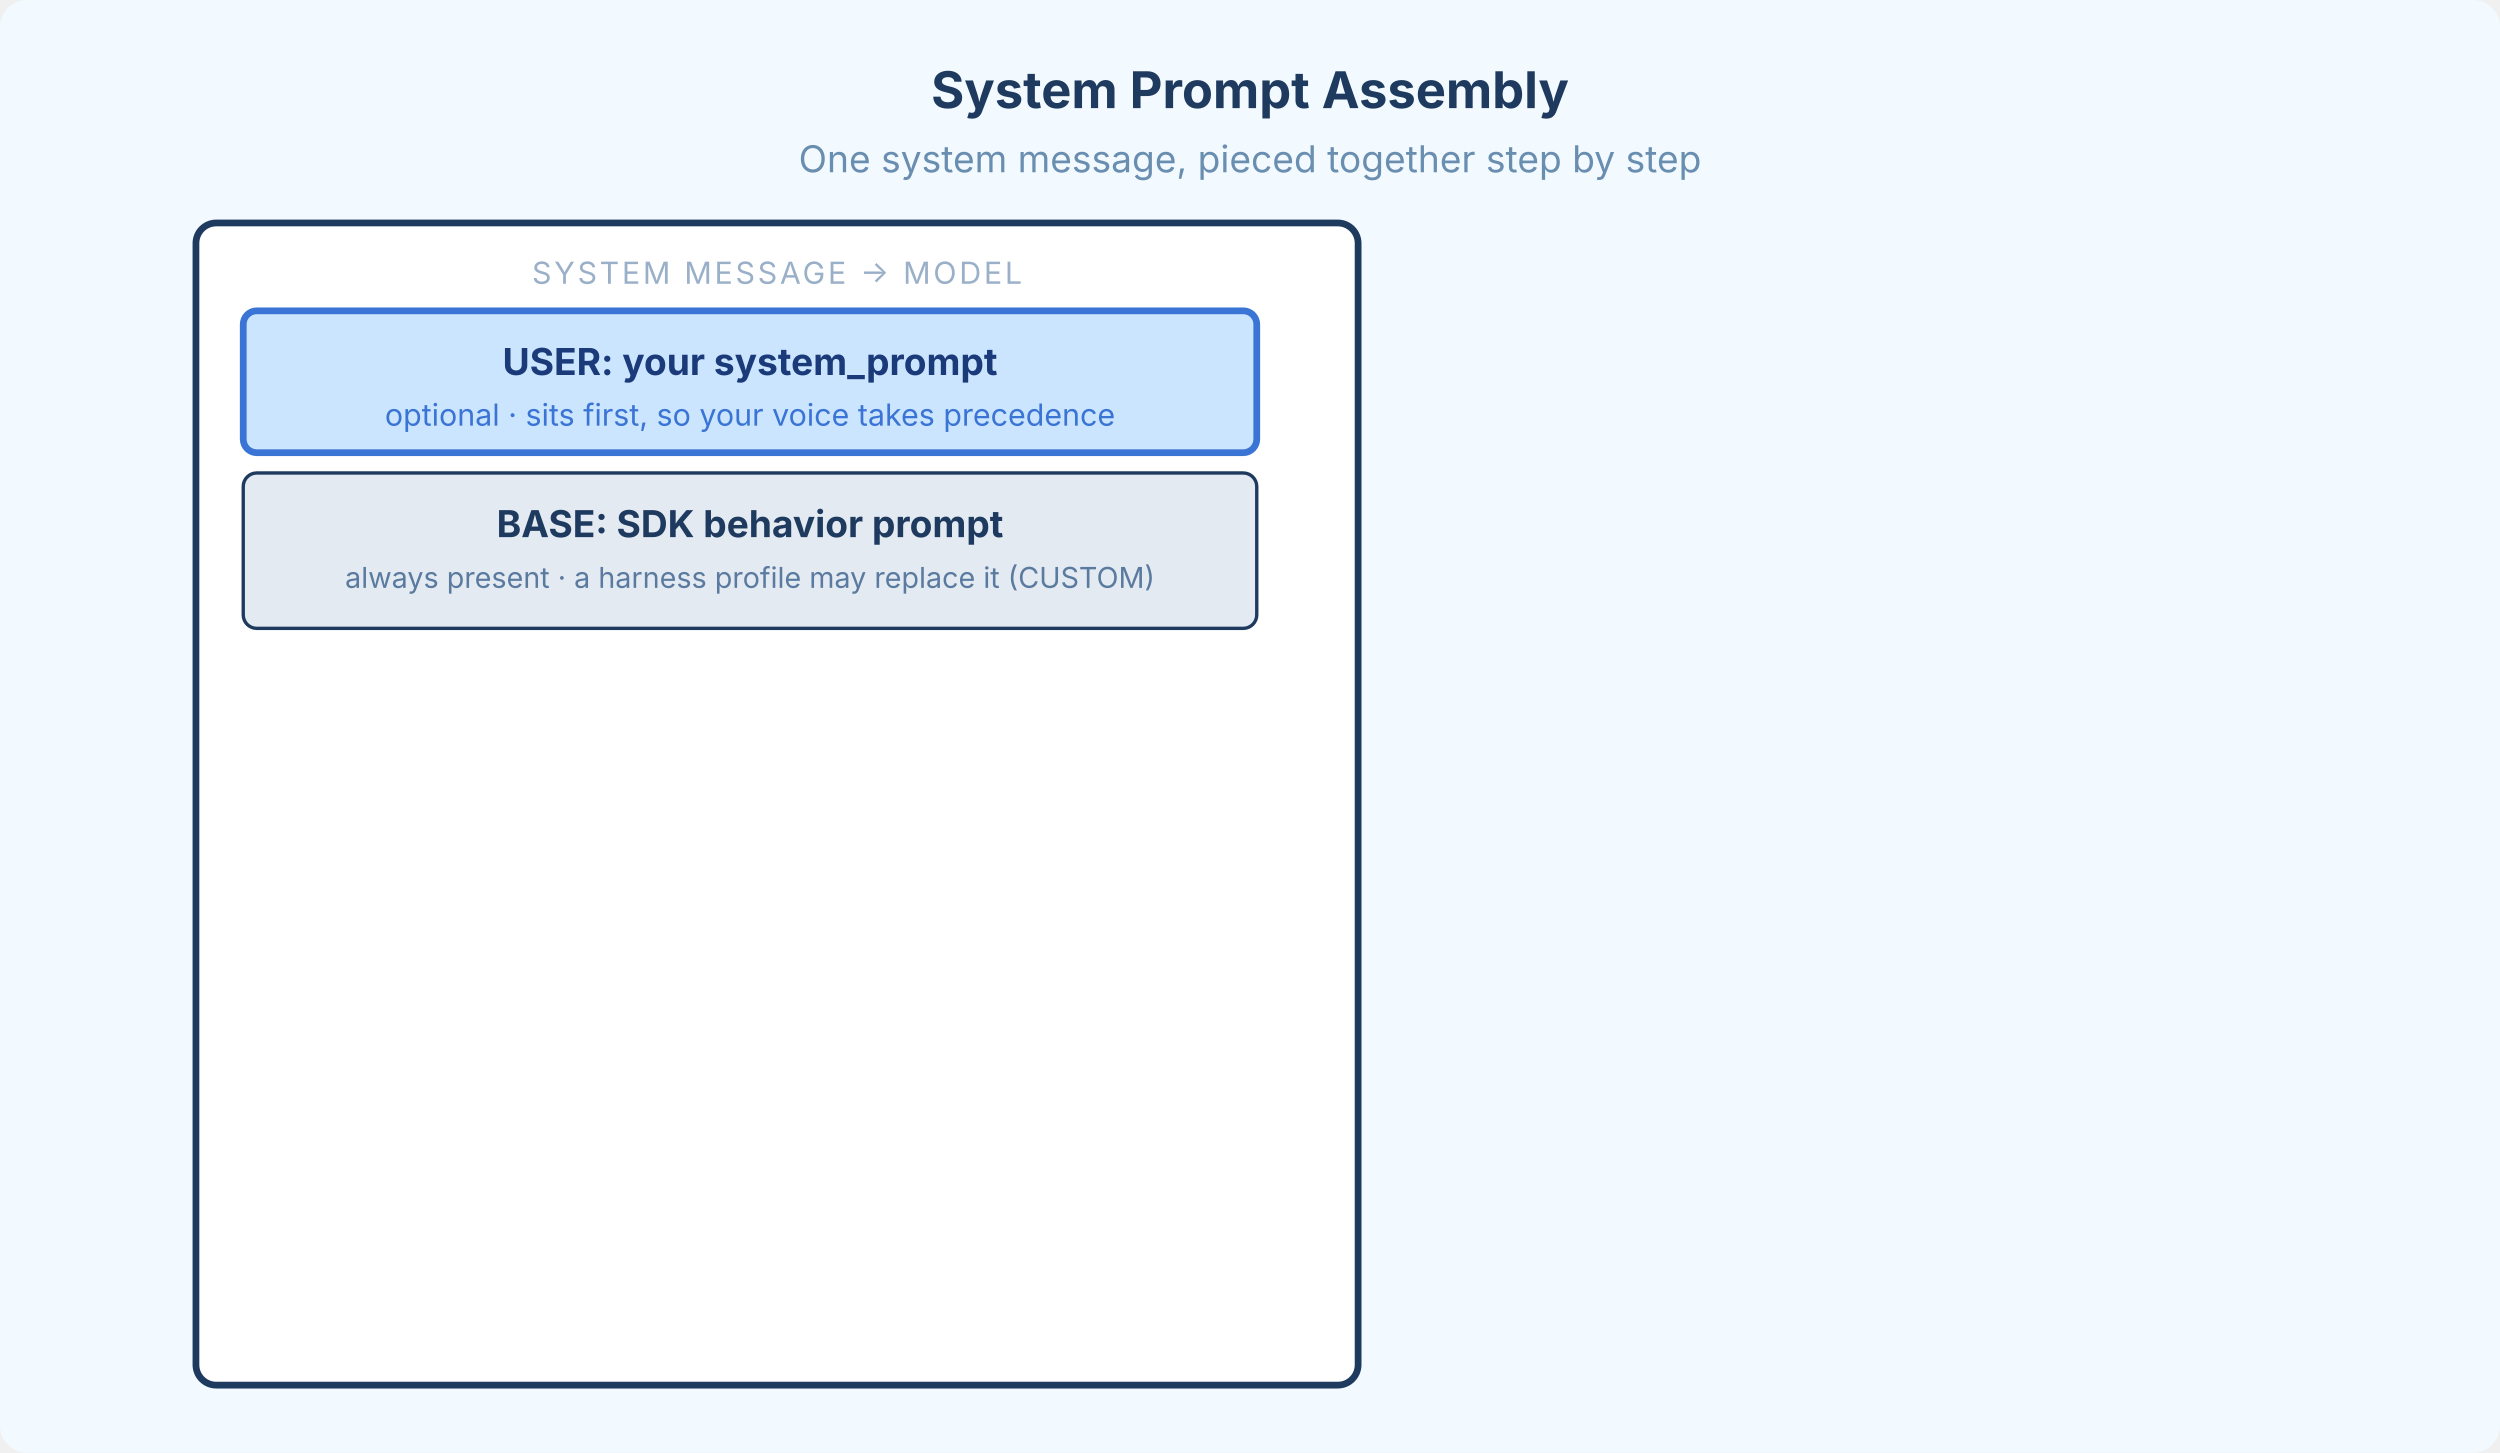
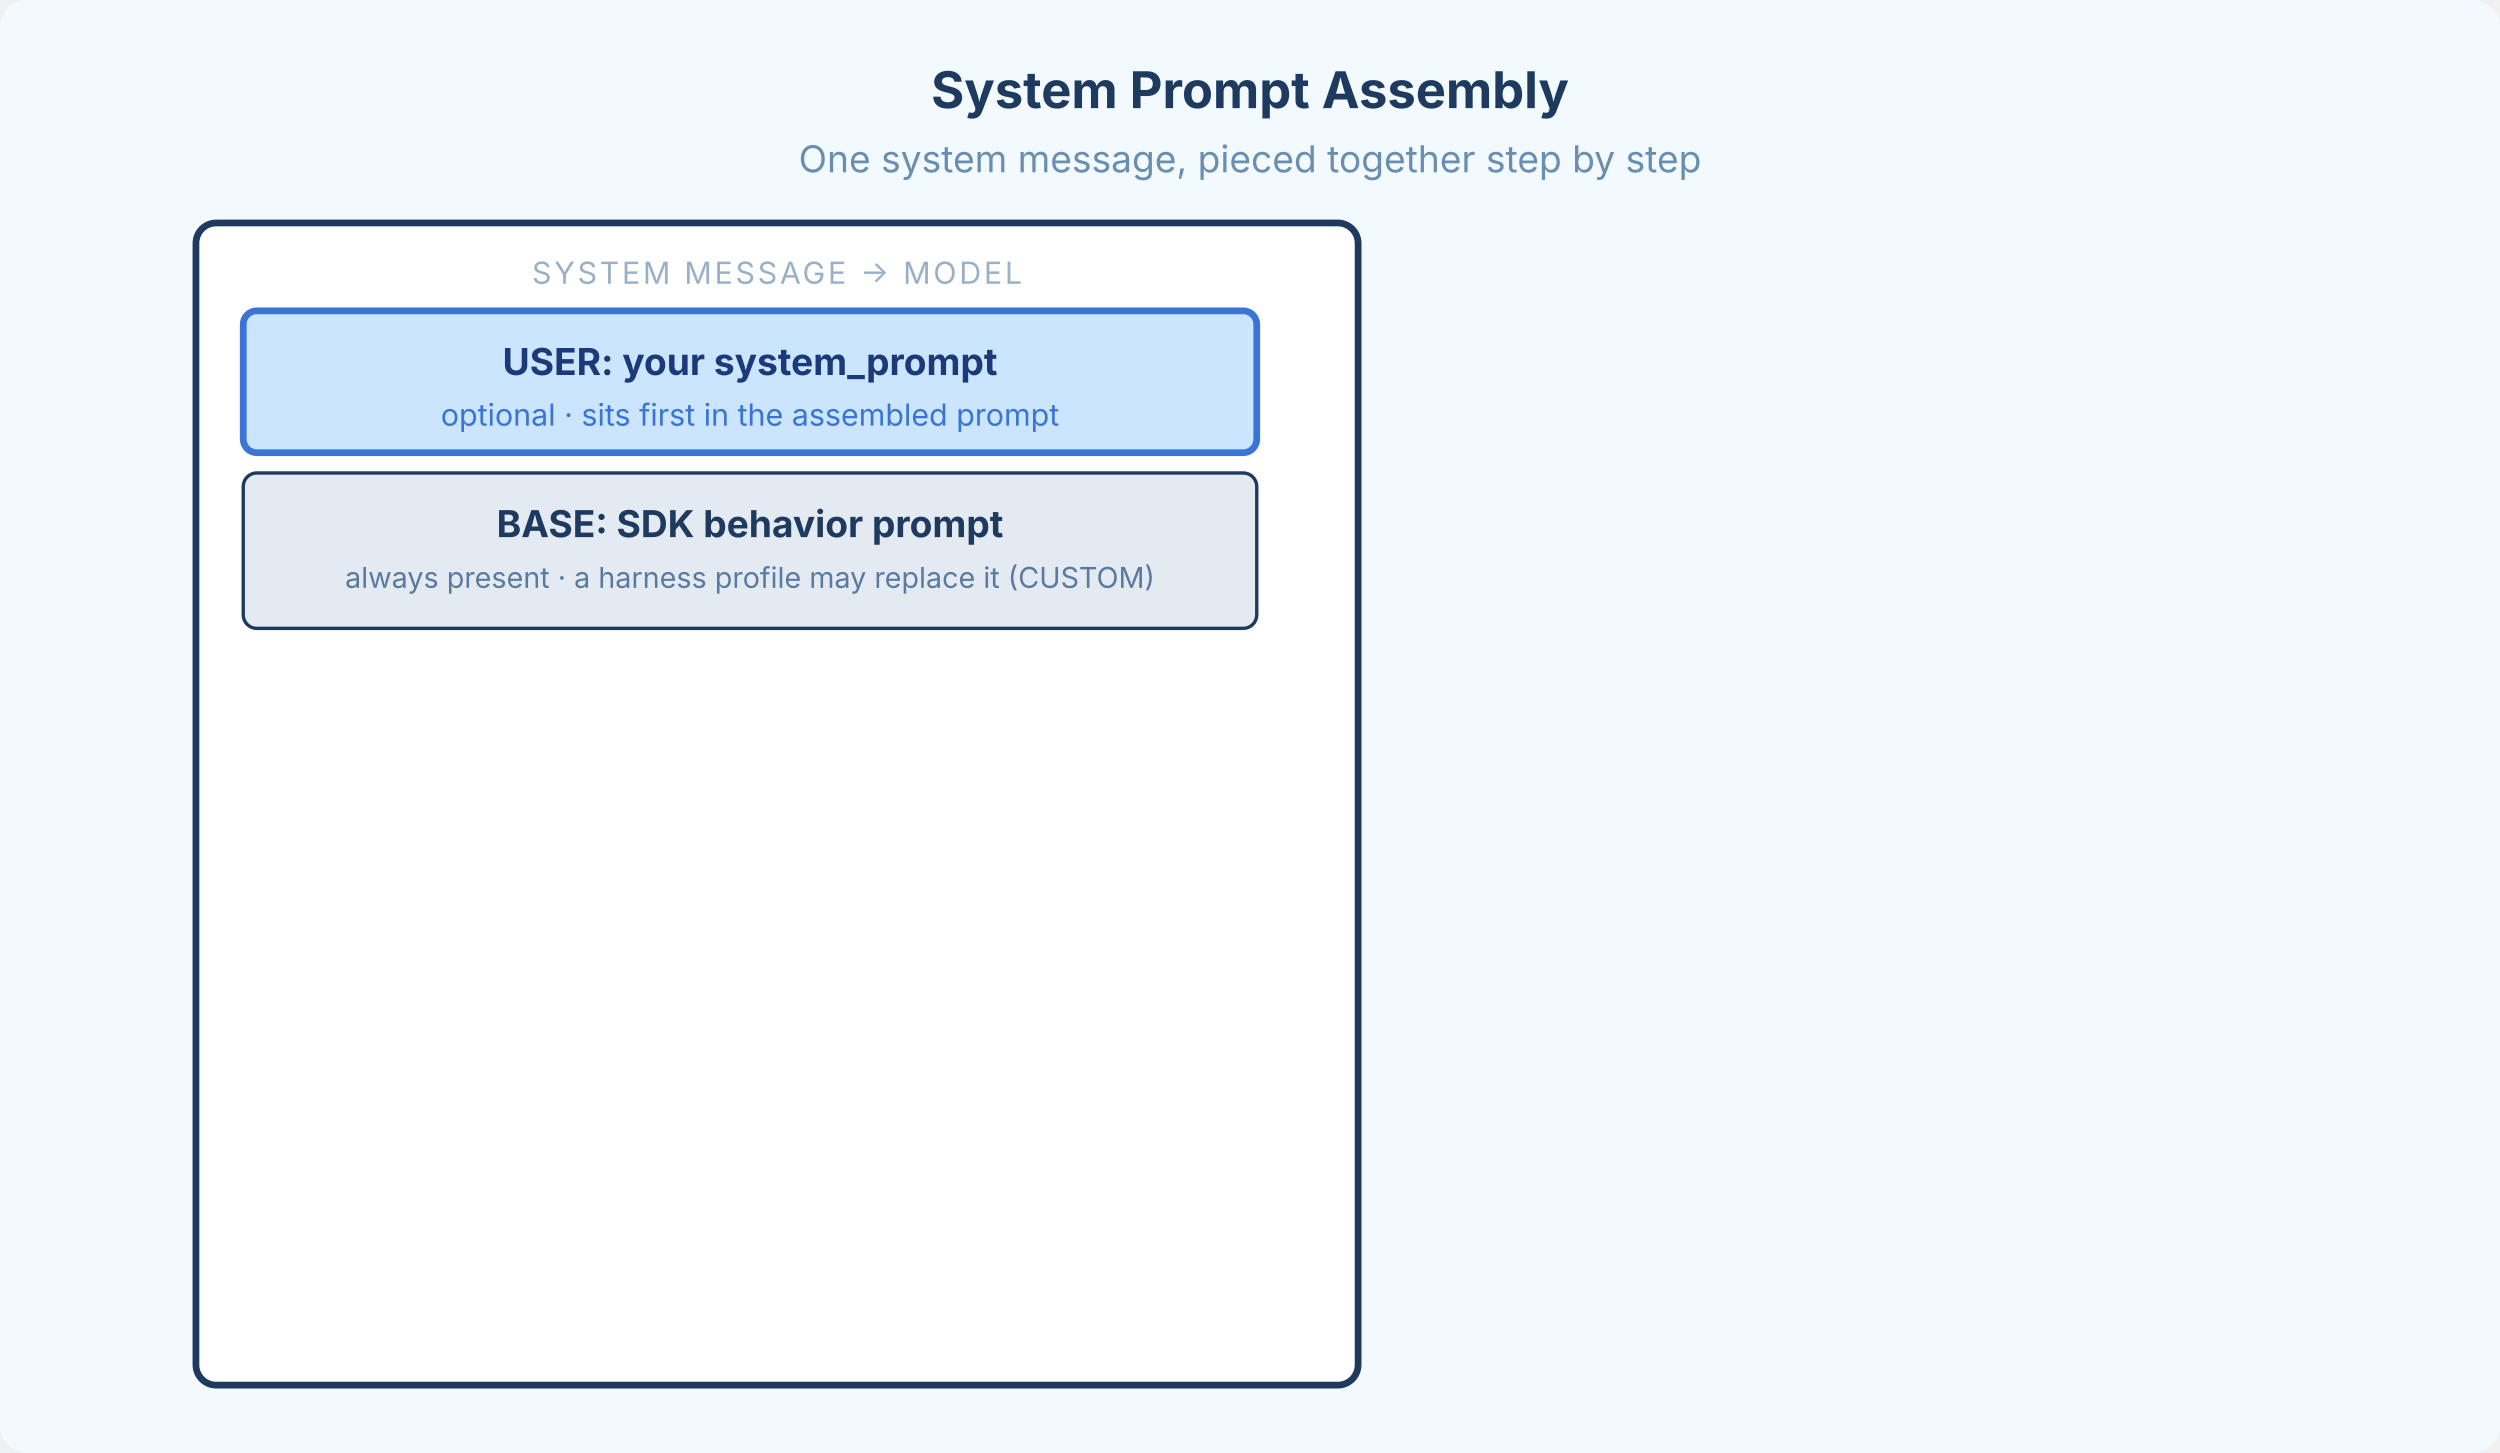
<svg xmlns="http://www.w3.org/2000/svg" width="740" height="430" font-family="-apple-system, BlinkMacSystemFont, 'Segoe UI', sans-serif">
  <rect width="740" height="430" fill="#F2FAFF" rx="8" />
  <text x="370" y="32" text-anchor="middle" font-size="15" font-weight="700" fill="#1E3A5F">System Prompt Assembly</text>
  <text x="370" y="51" text-anchor="middle" font-size="11" fill="#6A8EB0">One system message, pieced together step by step</text>
  <rect x="58" y="66" width="344" height="344" rx="6" fill="white" stroke="#1E3A5F" stroke-width="2" />
  <text x="230" y="84" text-anchor="middle" font-size="9" fill="#9AB0C8" letter-spacing="0.8">SYSTEM MESSAGE  →  MODEL</text>
  <rect x="72" y="92" width="300" height="42" rx="4" fill="#CCE5FF" stroke="#3A74D4" stroke-width="2" />
  <text x="222" y="111" text-anchor="middle" font-size="11" font-weight="700" fill="#1A3A7A">USER: your system_prompt</text>
-   <text x="222" y="126" text-anchor="middle" font-size="9" fill="#3A74D4">optional · sits first, so your voice takes precedence</text>
+   <text x="222" y="126" text-anchor="middle" font-size="9" fill="#3A74D4">optional · sits first in the assembled prompt</text>
  <rect x="72" y="140" width="300" height="46" rx="4" fill="#E3EAF2" stroke="#1E3A5F" stroke-width="1" />
  <text x="222" y="159" text-anchor="middle" font-size="11" font-weight="700" fill="#1E3A5F">BASE: SDK behavior prompt</text>
  <text x="222" y="174" text-anchor="middle" font-size="8.5" fill="#5A7A9F">always present · a harness profile may replace it (CUSTOM)</text>
</svg>
